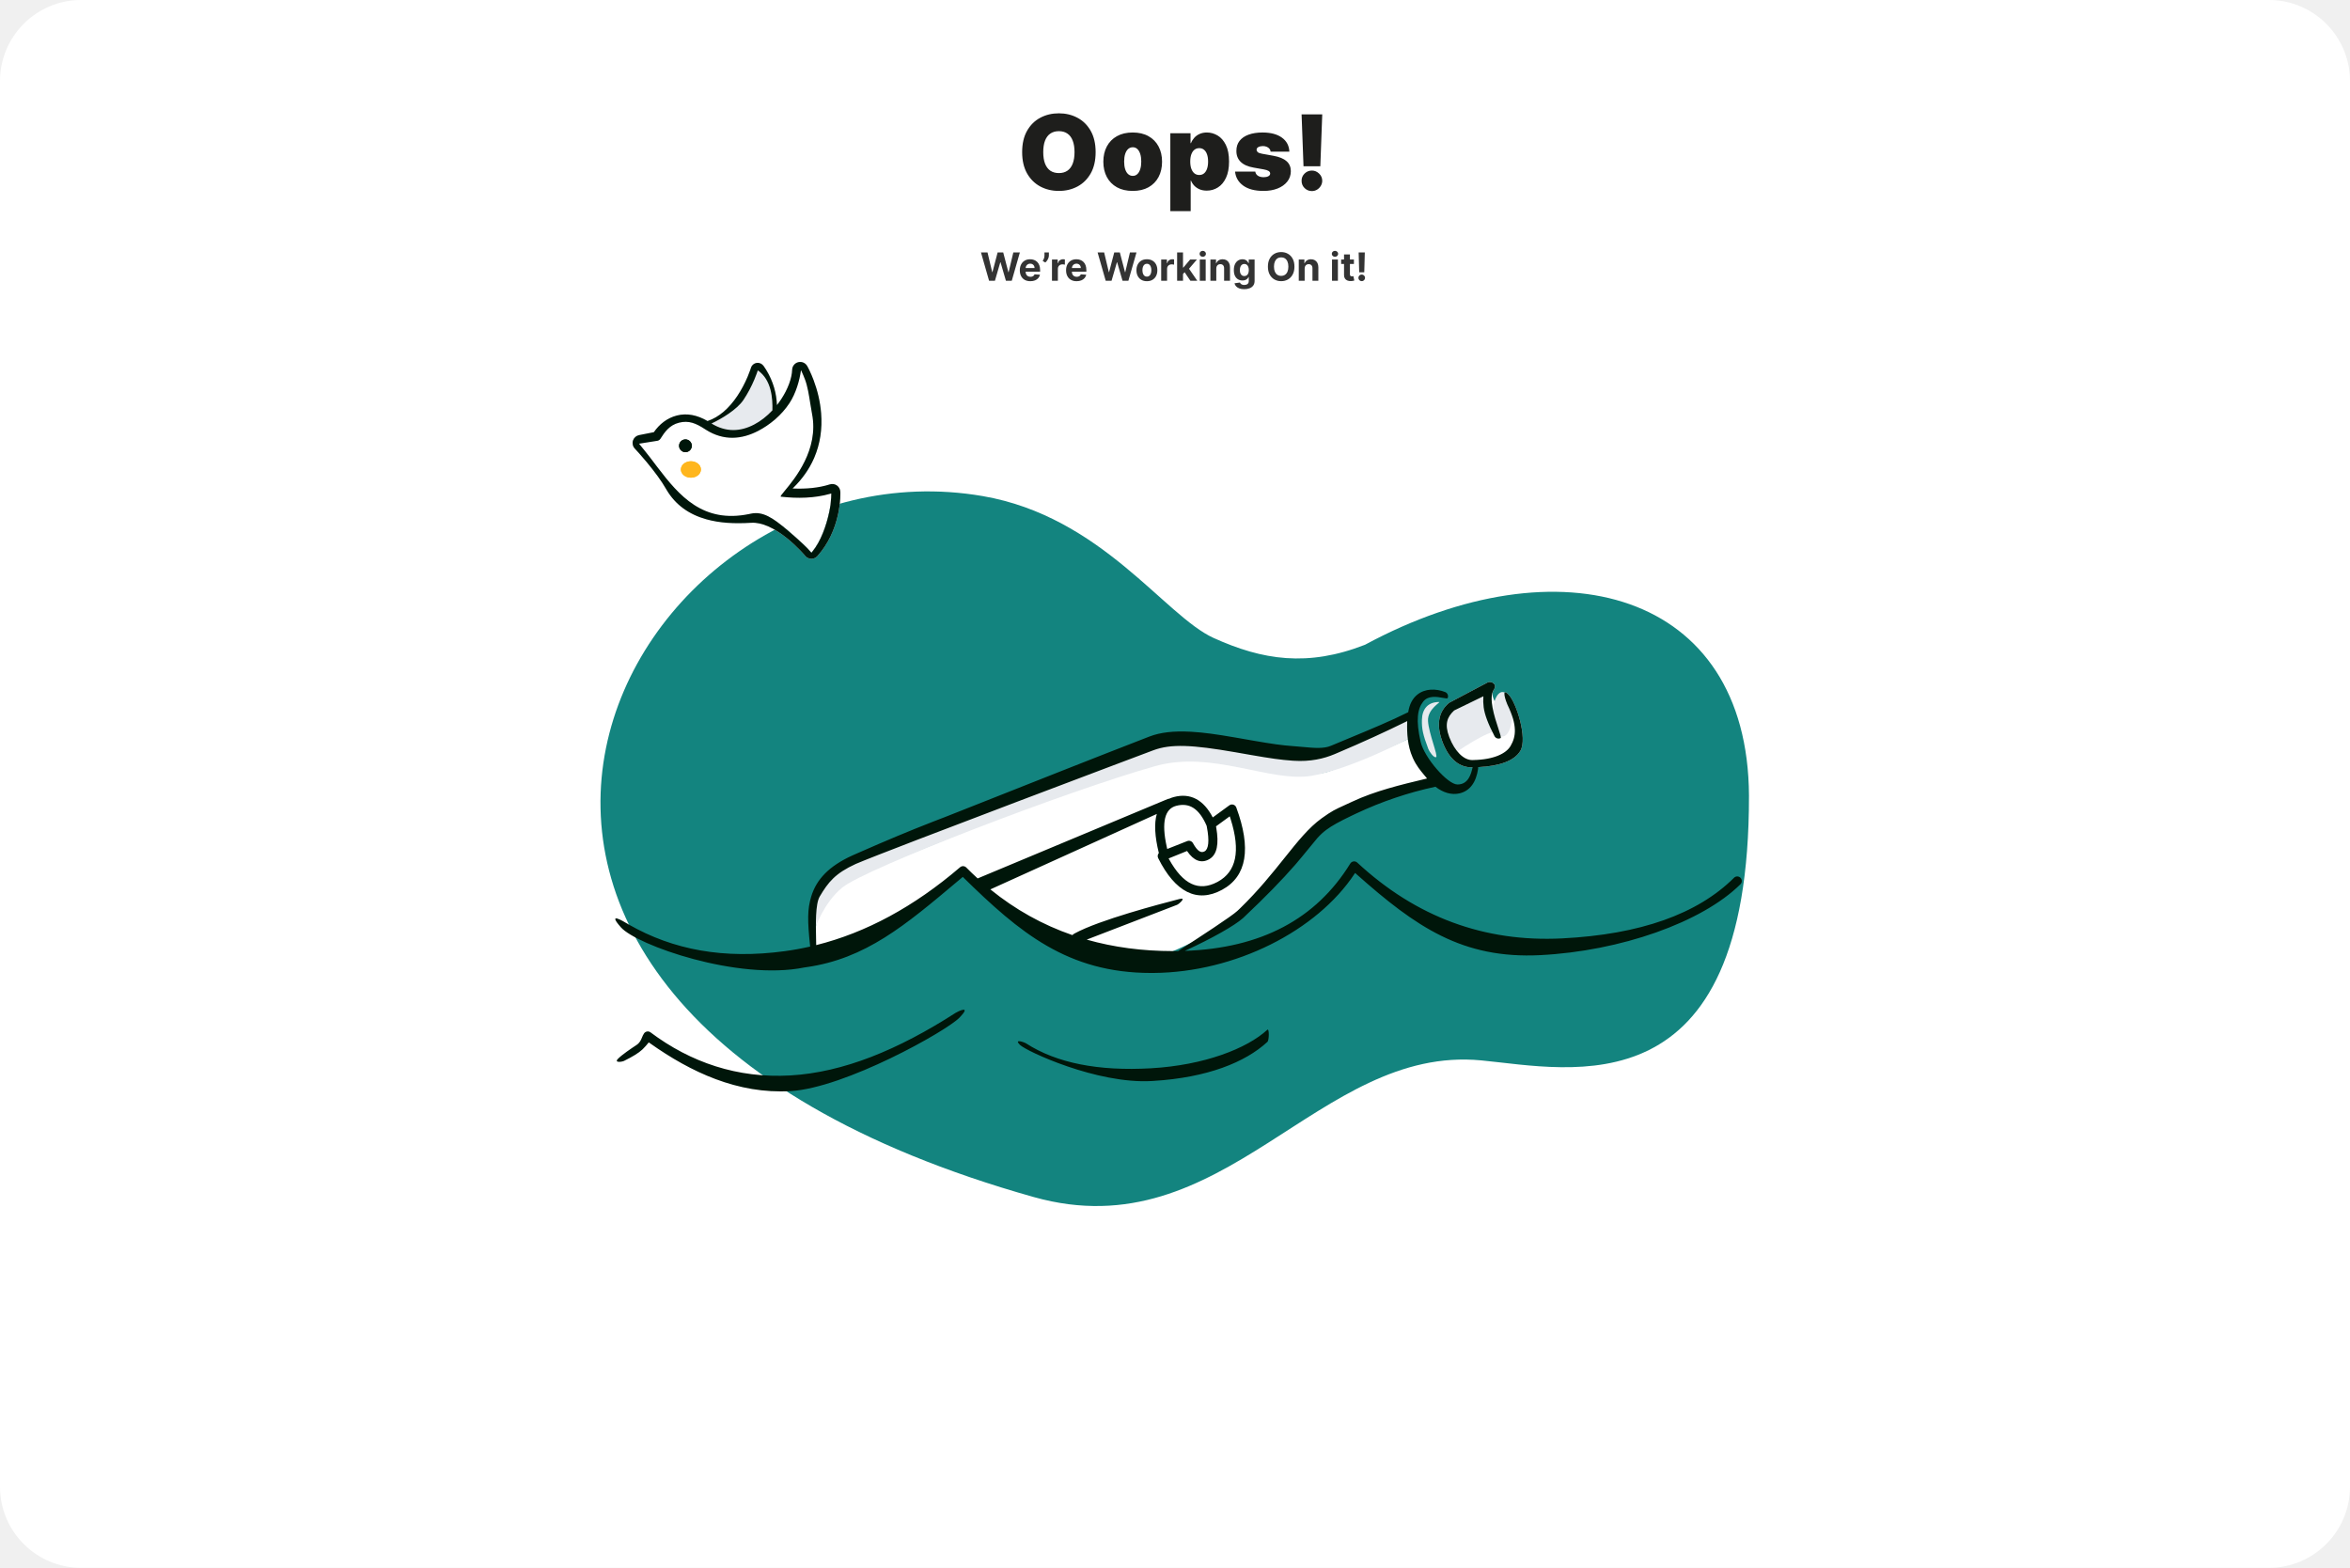
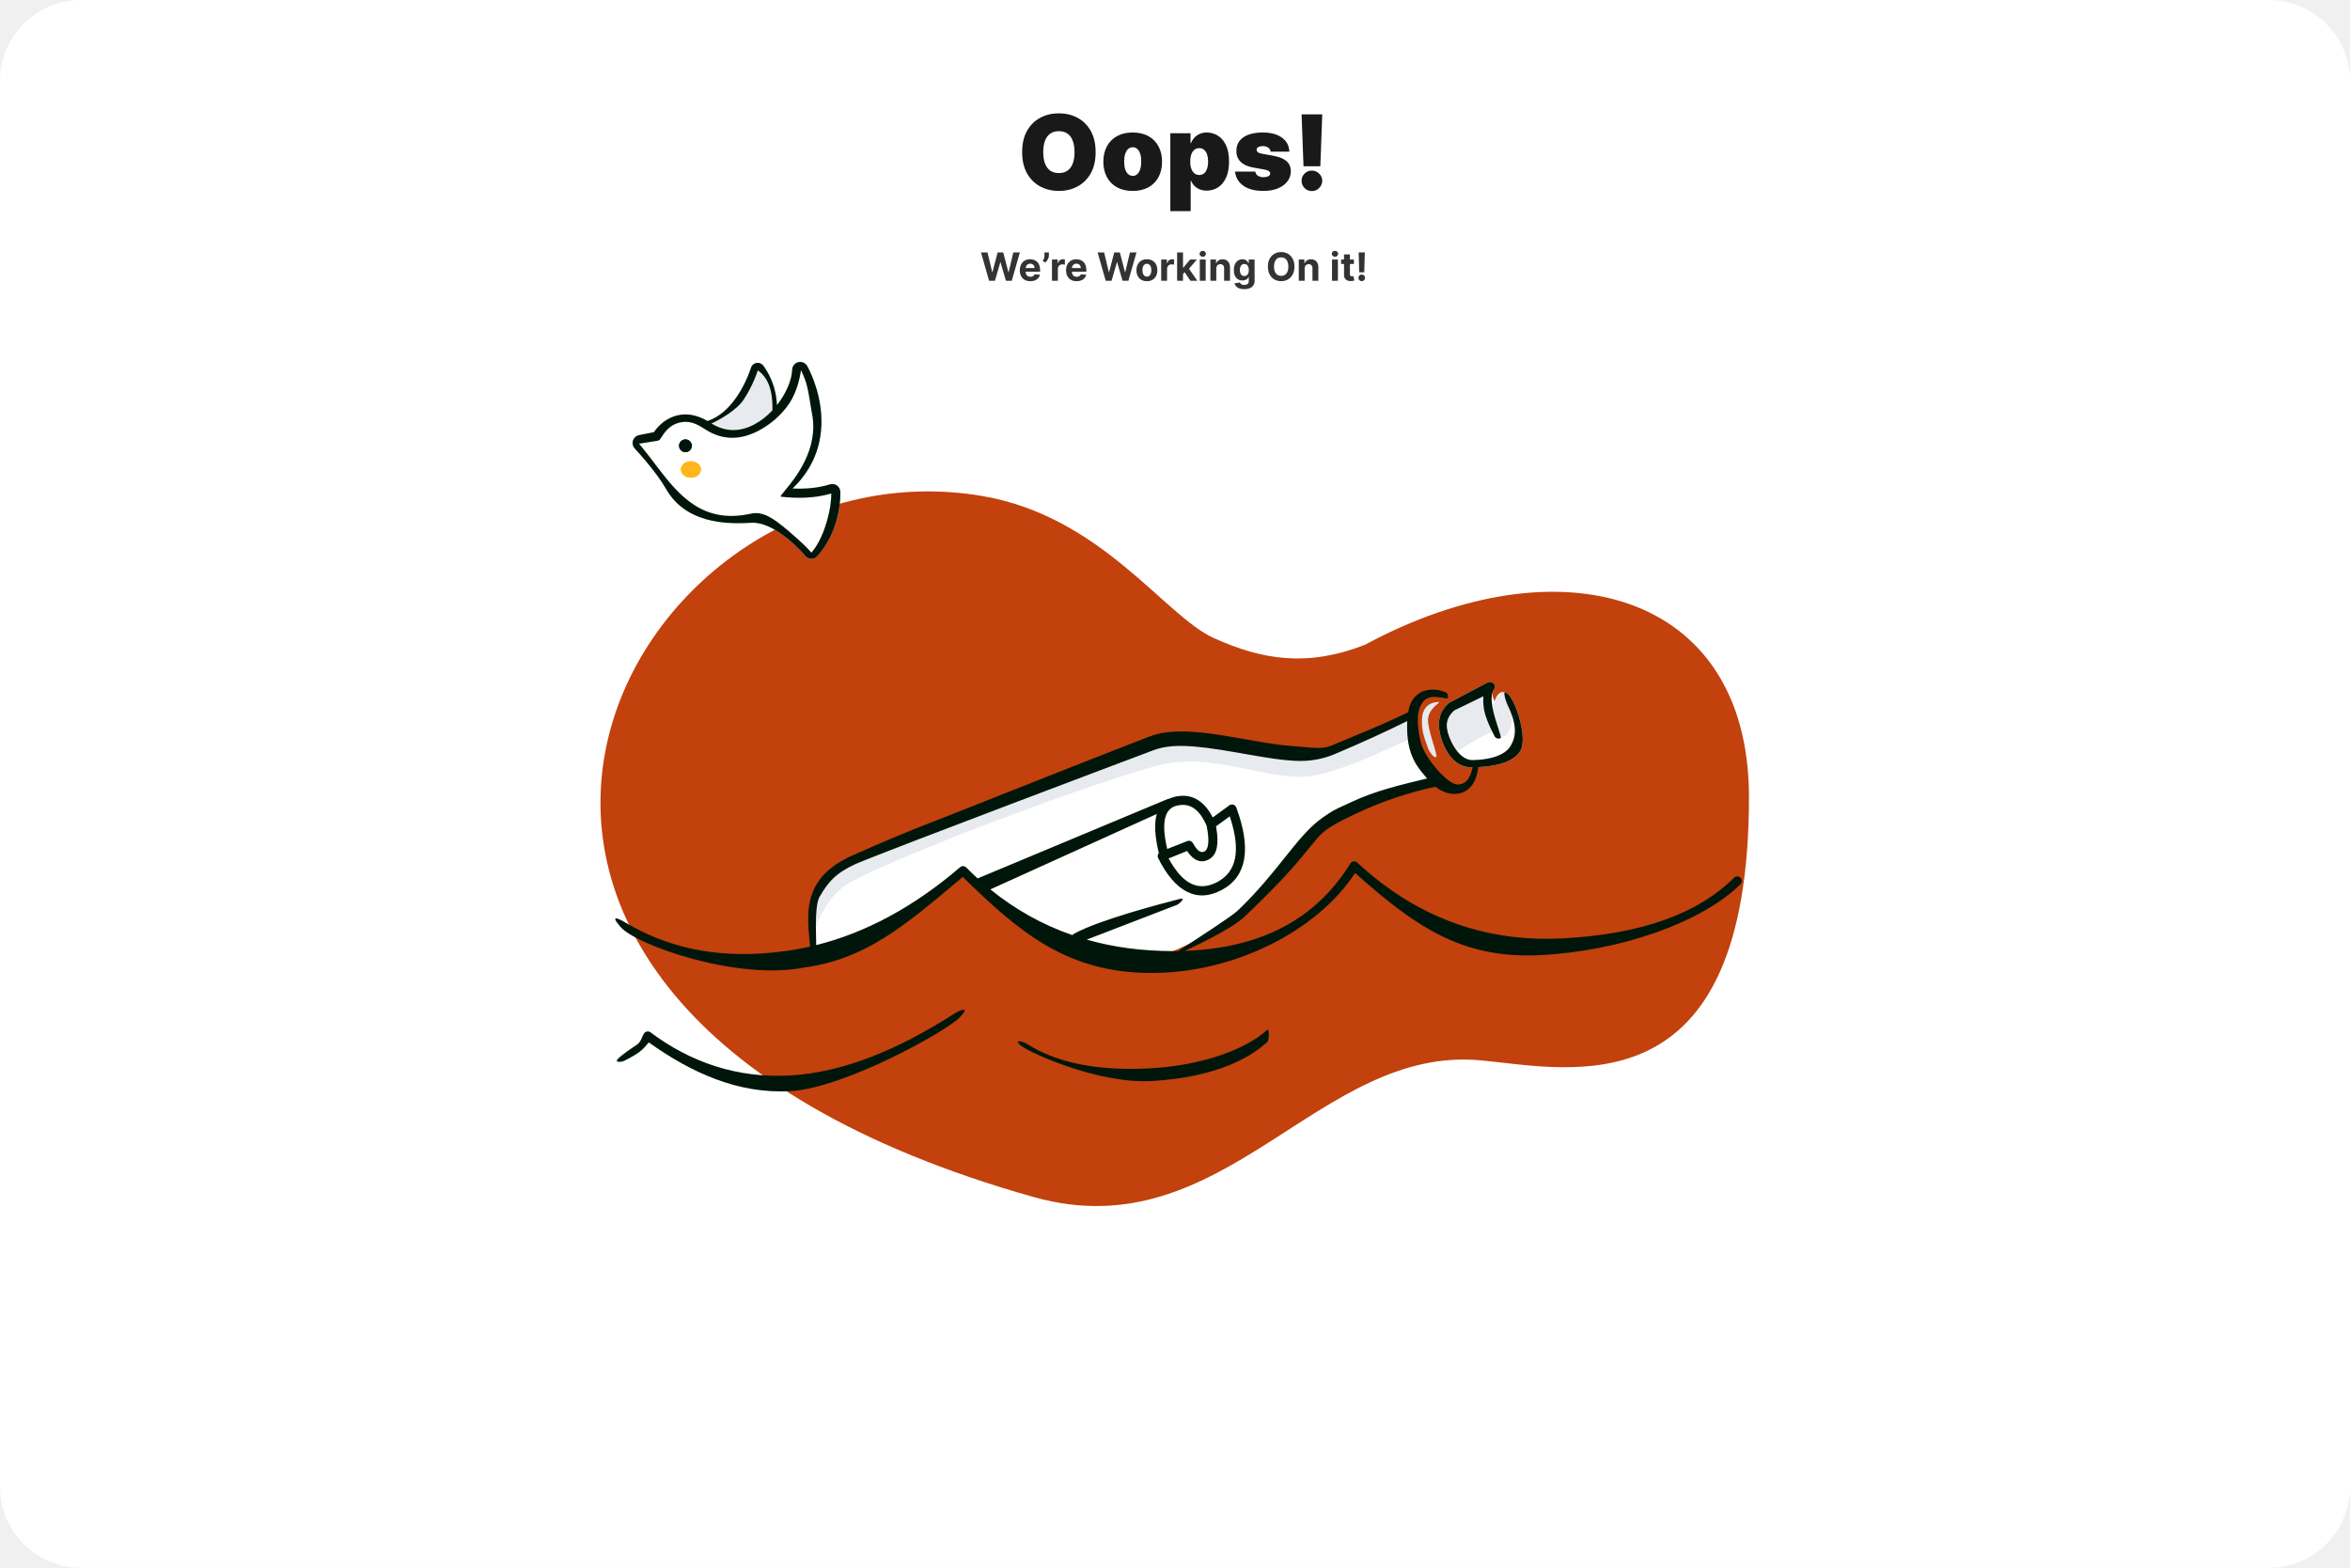
<svg xmlns="http://www.w3.org/2000/svg" width="1448" height="966" viewBox="0 0 1448 966" fill="none">
  <rect width="1448" height="966" rx="50" fill="white" />
-   <path d="M675.091 93.727C675.091 98.909 674.083 103.28 672.068 106.841C670.053 110.386 667.333 113.076 663.909 114.909C660.485 116.727 656.667 117.636 652.455 117.636C648.212 117.636 644.379 116.72 640.955 114.886C637.545 113.038 634.833 110.341 632.818 106.795C630.818 103.235 629.818 98.879 629.818 93.727C629.818 88.546 630.818 84.182 632.818 80.636C634.833 77.076 637.545 74.386 640.955 72.568C644.379 70.735 648.212 69.818 652.455 69.818C656.667 69.818 660.485 70.735 663.909 72.568C667.333 74.386 670.053 77.076 672.068 80.636C674.083 84.182 675.091 88.546 675.091 93.727ZM662.091 93.727C662.091 90.939 661.72 88.591 660.977 86.682C660.25 84.758 659.167 83.303 657.727 82.318C656.303 81.318 654.545 80.818 652.455 80.818C650.364 80.818 648.598 81.318 647.159 82.318C645.735 83.303 644.652 84.758 643.909 86.682C643.182 88.591 642.818 90.939 642.818 93.727C642.818 96.515 643.182 98.871 643.909 100.795C644.652 102.705 645.735 104.159 647.159 105.159C648.598 106.144 650.364 106.636 652.455 106.636C654.545 106.636 656.303 106.144 657.727 105.159C659.167 104.159 660.25 102.705 660.977 100.795C661.72 98.871 662.091 96.515 662.091 93.727ZM697.938 117.636C694.15 117.636 690.907 116.886 688.21 115.386C685.513 113.871 683.445 111.765 682.006 109.068C680.566 106.356 679.847 103.212 679.847 99.636C679.847 96.061 680.566 92.924 682.006 90.227C683.445 87.515 685.513 85.409 688.21 83.909C690.907 82.394 694.15 81.636 697.938 81.636C701.725 81.636 704.968 82.394 707.665 83.909C710.362 85.409 712.43 87.515 713.869 90.227C715.309 92.924 716.028 96.061 716.028 99.636C716.028 103.212 715.309 106.356 713.869 109.068C712.43 111.765 710.362 113.871 707.665 115.386C704.968 116.886 701.725 117.636 697.938 117.636ZM698.028 108.364C699.089 108.364 700.006 108.008 700.778 107.295C701.551 106.583 702.15 105.568 702.574 104.25C702.998 102.932 703.21 101.364 703.21 99.546C703.21 97.712 702.998 96.144 702.574 94.841C702.15 93.523 701.551 92.508 700.778 91.796C700.006 91.083 699.089 90.727 698.028 90.727C696.907 90.727 695.945 91.083 695.142 91.796C694.339 92.508 693.725 93.523 693.301 94.841C692.877 96.144 692.665 97.712 692.665 99.546C692.665 101.364 692.877 102.932 693.301 104.25C693.725 105.568 694.339 106.583 695.142 107.295C695.945 108.008 696.907 108.364 698.028 108.364ZM721.119 130.091V82.091H733.574V88.182H733.847C734.301 87 734.968 85.917 735.847 84.932C736.725 83.932 737.816 83.136 739.119 82.546C740.422 81.939 741.938 81.636 743.665 81.636C745.968 81.636 748.157 82.25 750.233 83.477C752.324 84.704 754.021 86.636 755.324 89.273C756.642 91.909 757.301 95.333 757.301 99.546C757.301 103.576 756.672 106.917 755.415 109.568C754.172 112.22 752.506 114.197 750.415 115.5C748.339 116.803 746.059 117.455 743.574 117.455C741.938 117.455 740.475 117.189 739.188 116.659C737.915 116.114 736.824 115.379 735.915 114.455C735.021 113.515 734.331 112.455 733.847 111.273H733.665V130.091H721.119ZM733.392 99.546C733.392 101.242 733.612 102.712 734.051 103.955C734.506 105.182 735.142 106.136 735.96 106.818C736.794 107.485 737.786 107.818 738.938 107.818C740.089 107.818 741.066 107.492 741.869 106.841C742.688 106.174 743.309 105.227 743.733 104C744.172 102.758 744.392 101.273 744.392 99.546C744.392 97.818 744.172 96.341 743.733 95.114C743.309 93.871 742.688 92.924 741.869 92.273C741.066 91.606 740.089 91.273 738.938 91.273C737.786 91.273 736.794 91.606 735.96 92.273C735.142 92.924 734.506 93.871 734.051 95.114C733.612 96.341 733.392 97.818 733.392 99.546ZM794.466 93.454H782.92C782.86 92.742 782.61 92.129 782.17 91.614C781.731 91.099 781.163 90.704 780.466 90.432C779.784 90.144 779.027 90 778.193 90C777.117 90 776.193 90.197 775.42 90.591C774.648 90.985 774.269 91.546 774.284 92.273C774.269 92.788 774.489 93.265 774.943 93.704C775.413 94.144 776.314 94.485 777.648 94.727L784.739 96C788.314 96.651 790.973 97.75 792.716 99.296C794.473 100.826 795.36 102.879 795.375 105.455C795.36 107.939 794.617 110.098 793.148 111.932C791.693 113.75 789.701 115.159 787.17 116.159C784.655 117.144 781.784 117.636 778.557 117.636C773.223 117.636 769.049 116.545 766.034 114.364C763.034 112.182 761.36 109.303 761.011 105.727H773.466C773.633 106.833 774.178 107.689 775.102 108.295C776.042 108.886 777.223 109.182 778.648 109.182C779.799 109.182 780.746 108.985 781.489 108.591C782.246 108.197 782.633 107.636 782.648 106.909C782.633 106.242 782.299 105.712 781.648 105.318C781.011 104.924 780.011 104.606 778.648 104.364L772.466 103.273C768.905 102.652 766.239 101.47 764.466 99.727C762.693 97.985 761.814 95.742 761.83 93C761.814 90.576 762.451 88.523 763.739 86.841C765.042 85.144 766.898 83.856 769.307 82.977C771.731 82.083 774.602 81.636 777.92 81.636C782.966 81.636 786.943 82.682 789.852 84.773C792.777 86.864 794.314 89.758 794.466 93.454ZM814.727 70.454L813.545 102.455H803.182L802 70.454H814.727ZM808.364 117.727C806.606 117.727 805.098 117.114 803.841 115.886C802.598 114.644 801.985 113.136 802 111.364C801.985 109.636 802.598 108.159 803.841 106.932C805.098 105.705 806.606 105.091 808.364 105.091C810.03 105.091 811.5 105.705 812.773 106.932C814.061 108.159 814.712 109.636 814.727 111.364C814.712 112.545 814.402 113.621 813.795 114.591C813.205 115.545 812.432 116.311 811.477 116.886C810.523 117.447 809.485 117.727 808.364 117.727Z" fill="#1E1E1C" />
+   <path d="M675.091 93.727C675.091 98.909 674.083 103.28 672.068 106.841C670.053 110.386 667.333 113.076 663.909 114.909C660.485 116.727 656.667 117.636 652.455 117.636C648.212 117.636 644.379 116.72 640.955 114.886C637.545 113.038 634.833 110.341 632.818 106.795C630.818 103.235 629.818 98.879 629.818 93.727C629.818 88.546 630.818 84.182 632.818 80.636C634.833 77.076 637.545 74.386 640.955 72.568C644.379 70.735 648.212 69.818 652.455 69.818C656.667 69.818 660.485 70.735 663.909 72.568C667.333 74.386 670.053 77.076 672.068 80.636C674.083 84.182 675.091 88.546 675.091 93.727ZM662.091 93.727C662.091 90.939 661.72 88.591 660.977 86.682C660.25 84.758 659.167 83.303 657.727 82.318C656.303 81.318 654.545 80.818 652.455 80.818C650.364 80.818 648.598 81.318 647.159 82.318C645.735 83.303 644.652 84.758 643.909 86.682C643.182 88.591 642.818 90.939 642.818 93.727C642.818 96.515 643.182 98.871 643.909 100.795C644.652 102.705 645.735 104.159 647.159 105.159C648.598 106.144 650.364 106.636 652.455 106.636C654.545 106.636 656.303 106.144 657.727 105.159C659.167 104.159 660.25 102.705 660.977 100.795C661.72 98.871 662.091 96.515 662.091 93.727ZM697.938 117.636C694.15 117.636 690.907 116.886 688.21 115.386C685.513 113.871 683.445 111.765 682.006 109.068C680.566 106.356 679.847 103.212 679.847 99.636C679.847 96.061 680.566 92.924 682.006 90.227C683.445 87.515 685.513 85.409 688.21 83.909C690.907 82.394 694.15 81.636 697.938 81.636C701.725 81.636 704.968 82.394 707.665 83.909C710.362 85.409 712.43 87.515 713.869 90.227C715.309 92.924 716.028 96.061 716.028 99.636C716.028 103.212 715.309 106.356 713.869 109.068C712.43 111.765 710.362 113.871 707.665 115.386C704.968 116.886 701.725 117.636 697.938 117.636ZM698.028 108.364C699.089 108.364 700.006 108.008 700.778 107.295C701.551 106.583 702.15 105.568 702.574 104.25C702.998 102.932 703.21 101.364 703.21 99.546C703.21 97.712 702.998 96.144 702.574 94.841C702.15 93.523 701.551 92.508 700.778 91.796C700.006 91.083 699.089 90.727 698.028 90.727C696.907 90.727 695.945 91.083 695.142 91.796C694.339 92.508 693.725 93.523 693.301 94.841C692.877 96.144 692.665 97.712 692.665 99.546C692.665 101.364 692.877 102.932 693.301 104.25C693.725 105.568 694.339 106.583 695.142 107.295C695.945 108.008 696.907 108.364 698.028 108.364ZM721.119 130.091V82.091H733.574V88.182H733.847C734.301 87 734.968 85.917 735.847 84.932C736.725 83.932 737.816 83.136 739.119 82.546C740.422 81.939 741.938 81.636 743.665 81.636C745.968 81.636 748.157 82.25 750.233 83.477C752.324 84.704 754.021 86.636 755.324 89.273C756.642 91.909 757.301 95.333 757.301 99.546C757.301 103.576 756.672 106.917 755.415 109.568C754.172 112.22 752.506 114.197 750.415 115.5C748.339 116.803 746.059 117.455 743.574 117.455C741.938 117.455 740.475 117.189 739.188 116.659C737.915 116.114 736.824 115.379 735.915 114.455C735.021 113.515 734.331 112.455 733.847 111.273H733.665V130.091H721.119ZM733.392 99.546C733.392 101.242 733.612 102.712 734.051 103.955C734.506 105.182 735.142 106.136 735.96 106.818C736.794 107.485 737.786 107.818 738.938 107.818C740.089 107.818 741.066 107.492 741.869 106.841C742.688 106.174 743.309 105.227 743.733 104C744.172 102.758 744.392 101.273 744.392 99.546C744.392 97.818 744.172 96.341 743.733 95.114C743.309 93.871 742.688 92.924 741.869 92.273C741.066 91.606 740.089 91.273 738.938 91.273C737.786 91.273 736.794 91.606 735.96 92.273C735.142 92.924 734.506 93.871 734.051 95.114C733.612 96.341 733.392 97.818 733.392 99.546ZM794.466 93.454H782.92C782.86 92.742 782.61 92.129 782.17 91.614C781.731 91.099 781.163 90.704 780.466 90.432C779.784 90.144 779.027 90 778.193 90C777.117 90 776.193 90.197 775.42 90.591C774.648 90.985 774.269 91.546 774.284 92.273C774.269 92.788 774.489 93.265 774.943 93.704C775.413 94.144 776.314 94.485 777.648 94.727L784.739 96C788.314 96.651 790.973 97.75 792.716 99.296C794.473 100.826 795.36 102.879 795.375 105.455C795.36 107.939 794.617 110.098 793.148 111.932C791.693 113.75 789.701 115.159 787.17 116.159C784.655 117.144 781.784 117.636 778.557 117.636C773.223 117.636 769.049 116.545 766.034 114.364C763.034 112.182 761.36 109.303 761.011 105.727H773.466C773.633 106.833 774.178 107.689 775.102 108.295C776.042 108.886 777.223 109.182 778.648 109.182C779.799 109.182 780.746 108.985 781.489 108.591C782.246 108.197 782.633 107.636 782.648 106.909C782.633 106.242 782.299 105.712 781.648 105.318C781.011 104.924 780.011 104.606 778.648 104.364L772.466 103.273C768.905 102.652 766.239 101.47 764.466 99.727C762.693 97.985 761.814 95.742 761.83 93C761.814 90.576 762.451 88.523 763.739 86.841C765.042 85.144 766.898 83.856 769.307 82.977C771.731 82.083 774.602 81.636 777.92 81.636C782.966 81.636 786.943 82.682 789.852 84.773C792.777 86.864 794.314 89.758 794.466 93.454ZM814.727 70.454L813.545 102.455H803.182L802 70.454H814.727ZM808.364 117.727C806.606 117.727 805.098 117.114 803.841 115.886C802.598 114.644 801.985 113.136 802 111.364C801.985 109.636 802.598 108.159 803.841 106.932C805.098 105.705 806.606 105.091 808.364 105.091C810.03 105.091 811.5 105.705 812.773 106.932C814.061 108.159 814.712 109.636 814.727 111.364C814.712 112.545 814.402 113.621 813.795 114.591C813.205 115.545 812.432 116.311 811.477 116.886C810.523 117.447 809.485 117.727 808.364 117.727Z" fill="#191919" />
  <path d="M609.446 173L604.452 155.545H608.483L611.372 167.673H611.517L614.705 155.545H618.156L621.335 167.699H621.489L624.378 155.545H628.409L623.415 173H619.818L616.494 161.588H616.358L613.043 173H609.446ZM634.876 173.256C633.529 173.256 632.37 172.983 631.398 172.438C630.433 171.886 629.688 171.108 629.165 170.102C628.643 169.091 628.381 167.895 628.381 166.514C628.381 165.168 628.643 163.986 629.165 162.969C629.688 161.952 630.424 161.159 631.373 160.591C632.327 160.023 633.447 159.739 634.731 159.739C635.594 159.739 636.398 159.878 637.143 160.156C637.893 160.429 638.546 160.841 639.103 161.392C639.665 161.943 640.103 162.636 640.415 163.472C640.728 164.301 640.884 165.273 640.884 166.386V167.384H629.83V165.134H637.467C637.467 164.611 637.353 164.148 637.126 163.744C636.898 163.341 636.583 163.026 636.18 162.798C635.782 162.565 635.319 162.449 634.79 162.449C634.239 162.449 633.751 162.577 633.325 162.832C632.904 163.082 632.575 163.42 632.336 163.847C632.097 164.267 631.975 164.736 631.969 165.253V167.392C631.969 168.04 632.089 168.599 632.327 169.071C632.572 169.543 632.915 169.906 633.359 170.162C633.802 170.418 634.327 170.545 634.935 170.545C635.339 170.545 635.708 170.489 636.043 170.375C636.379 170.261 636.665 170.091 636.904 169.864C637.143 169.636 637.325 169.358 637.45 169.028L640.808 169.25C640.637 170.057 640.288 170.761 639.759 171.364C639.237 171.96 638.56 172.426 637.731 172.761C636.907 173.091 635.955 173.256 634.876 173.256ZM646.296 155.545V157.386C646.296 157.909 646.194 158.443 645.989 158.989C645.79 159.528 645.523 160.04 645.188 160.523C644.853 161 644.487 161.406 644.089 161.741L642.487 160.795C642.771 160.347 643.021 159.849 643.237 159.304C643.458 158.759 643.569 158.125 643.569 157.403V155.545H646.296ZM648.199 173V159.909H651.719V162.193H651.855C652.094 161.381 652.494 160.767 653.057 160.352C653.619 159.932 654.267 159.722 655 159.722C655.182 159.722 655.378 159.733 655.588 159.756C655.798 159.778 655.983 159.81 656.142 159.849V163.071C655.972 163.02 655.736 162.974 655.435 162.935C655.134 162.895 654.858 162.875 654.608 162.875C654.074 162.875 653.597 162.991 653.176 163.224C652.761 163.452 652.432 163.77 652.188 164.179C651.949 164.588 651.83 165.06 651.83 165.594V173H648.199ZM663.376 173.256C662.029 173.256 660.87 172.983 659.898 172.438C658.933 171.886 658.188 171.108 657.665 170.102C657.143 169.091 656.881 167.895 656.881 166.514C656.881 165.168 657.143 163.986 657.665 162.969C658.188 161.952 658.924 161.159 659.873 160.591C660.827 160.023 661.947 159.739 663.231 159.739C664.094 159.739 664.898 159.878 665.643 160.156C666.393 160.429 667.046 160.841 667.603 161.392C668.165 161.943 668.603 162.636 668.915 163.472C669.228 164.301 669.384 165.273 669.384 166.386V167.384H658.33V165.134H665.967C665.967 164.611 665.853 164.148 665.626 163.744C665.398 163.341 665.083 163.026 664.68 162.798C664.282 162.565 663.819 162.449 663.29 162.449C662.739 162.449 662.251 162.577 661.825 162.832C661.404 163.082 661.075 163.42 660.836 163.847C660.597 164.267 660.475 164.736 660.469 165.253V167.392C660.469 168.04 660.589 168.599 660.827 169.071C661.072 169.543 661.415 169.906 661.859 170.162C662.302 170.418 662.827 170.545 663.435 170.545C663.839 170.545 664.208 170.489 664.543 170.375C664.879 170.261 665.165 170.091 665.404 169.864C665.643 169.636 665.825 169.358 665.95 169.028L669.308 169.25C669.137 170.057 668.788 170.761 668.259 171.364C667.737 171.96 667.06 172.426 666.231 172.761C665.407 173.091 664.455 173.256 663.376 173.256ZM681.305 173L676.311 155.545H680.342L683.232 167.673H683.376L686.564 155.545H690.016L693.195 167.699H693.348L696.237 155.545H700.268L695.274 173H691.678L688.354 161.588H688.217L684.902 173H681.305ZM706.684 173.256C705.36 173.256 704.215 172.974 703.249 172.412C702.289 171.844 701.548 171.054 701.025 170.043C700.502 169.026 700.241 167.847 700.241 166.506C700.241 165.153 700.502 163.972 701.025 162.96C701.548 161.943 702.289 161.153 703.249 160.591C704.215 160.023 705.36 159.739 706.684 159.739C708.008 159.739 709.15 160.023 710.11 160.591C711.076 161.153 711.82 161.943 712.343 162.96C712.866 163.972 713.127 165.153 713.127 166.506C713.127 167.847 712.866 169.026 712.343 170.043C711.82 171.054 711.076 171.844 710.11 172.412C709.15 172.974 708.008 173.256 706.684 173.256ZM706.701 170.443C707.303 170.443 707.806 170.273 708.21 169.932C708.613 169.585 708.917 169.114 709.121 168.517C709.332 167.92 709.437 167.241 709.437 166.48C709.437 165.719 709.332 165.04 709.121 164.443C708.917 163.847 708.613 163.375 708.21 163.028C707.806 162.682 707.303 162.509 706.701 162.509C706.093 162.509 705.582 162.682 705.167 163.028C704.758 163.375 704.448 163.847 704.238 164.443C704.033 165.04 703.931 165.719 703.931 166.48C703.931 167.241 704.033 167.92 704.238 168.517C704.448 169.114 704.758 169.585 705.167 169.932C705.582 170.273 706.093 170.443 706.701 170.443ZM715.488 173V159.909H719.008V162.193H719.144C719.383 161.381 719.783 160.767 720.346 160.352C720.908 159.932 721.556 159.722 722.289 159.722C722.471 159.722 722.667 159.733 722.877 159.756C723.087 159.778 723.272 159.81 723.431 159.849V163.071C723.261 163.02 723.025 162.974 722.724 162.935C722.423 162.895 722.147 162.875 721.897 162.875C721.363 162.875 720.886 162.991 720.465 163.224C720.05 163.452 719.721 163.77 719.477 164.179C719.238 164.588 719.119 165.06 719.119 165.594V173H715.488ZM728.598 169.233L728.607 164.878H729.135L733.328 159.909H737.496L731.862 166.489H731.001L728.598 169.233ZM725.308 173V155.545H728.939V173H725.308ZM733.49 173L729.638 167.298L732.058 164.733L737.743 173H733.49ZM739.277 173V159.909H742.908V173H739.277ZM741.101 158.222C740.561 158.222 740.098 158.043 739.712 157.685C739.331 157.321 739.141 156.886 739.141 156.381C739.141 155.881 739.331 155.452 739.712 155.094C740.098 154.73 740.561 154.548 741.101 154.548C741.641 154.548 742.101 154.73 742.482 155.094C742.868 155.452 743.061 155.881 743.061 156.381C743.061 156.886 742.868 157.321 742.482 157.685C742.101 158.043 741.641 158.222 741.101 158.222ZM749.447 165.432V173H745.816V159.909H749.276V162.219H749.43C749.719 161.457 750.205 160.855 750.887 160.412C751.569 159.963 752.396 159.739 753.367 159.739C754.276 159.739 755.069 159.938 755.745 160.335C756.421 160.733 756.947 161.301 757.322 162.04C757.697 162.773 757.884 163.648 757.884 164.665V173H754.254V165.312C754.259 164.511 754.055 163.886 753.64 163.438C753.225 162.983 752.654 162.756 751.927 162.756C751.438 162.756 751.006 162.861 750.631 163.071C750.262 163.281 749.972 163.588 749.762 163.991C749.558 164.389 749.452 164.869 749.447 165.432ZM766.643 178.182C765.467 178.182 764.459 178.02 763.618 177.696C762.783 177.378 762.118 176.943 761.624 176.392C761.129 175.841 760.808 175.222 760.661 174.534L764.018 174.082C764.121 174.344 764.283 174.588 764.504 174.815C764.726 175.043 765.018 175.224 765.382 175.361C765.751 175.503 766.2 175.574 766.729 175.574C767.518 175.574 768.169 175.381 768.68 174.994C769.197 174.614 769.456 173.974 769.456 173.077V170.682H769.303C769.143 171.045 768.905 171.389 768.587 171.713C768.268 172.037 767.859 172.301 767.359 172.506C766.859 172.71 766.263 172.812 765.57 172.812C764.587 172.812 763.692 172.585 762.885 172.131C762.084 171.67 761.445 170.969 760.967 170.026C760.496 169.077 760.26 167.878 760.26 166.429C760.26 164.946 760.501 163.707 760.984 162.713C761.467 161.719 762.109 160.974 762.911 160.48C763.717 159.986 764.601 159.739 765.561 159.739C766.294 159.739 766.908 159.864 767.402 160.114C767.896 160.358 768.294 160.665 768.595 161.034C768.902 161.398 769.138 161.756 769.303 162.108H769.439V159.909H773.044V173.128C773.044 174.241 772.771 175.173 772.226 175.923C771.68 176.673 770.925 177.236 769.959 177.611C768.999 177.991 767.893 178.182 766.643 178.182ZM766.72 170.085C767.305 170.085 767.8 169.94 768.203 169.651C768.612 169.355 768.925 168.935 769.141 168.389C769.362 167.838 769.473 167.179 769.473 166.412C769.473 165.645 769.365 164.98 769.149 164.418C768.933 163.849 768.621 163.409 768.212 163.097C767.803 162.784 767.305 162.628 766.72 162.628C766.124 162.628 765.621 162.79 765.212 163.114C764.803 163.432 764.493 163.875 764.283 164.443C764.072 165.011 763.967 165.668 763.967 166.412C763.967 167.168 764.072 167.821 764.283 168.372C764.499 168.918 764.808 169.341 765.212 169.642C765.621 169.938 766.124 170.085 766.72 170.085ZM797.596 164.273C797.596 166.176 797.235 167.795 796.513 169.131C795.798 170.466 794.82 171.486 793.582 172.19C792.349 172.889 790.962 173.239 789.423 173.239C787.871 173.239 786.479 172.886 785.246 172.182C784.013 171.477 783.039 170.457 782.323 169.122C781.607 167.787 781.249 166.17 781.249 164.273C781.249 162.369 781.607 160.75 782.323 159.415C783.039 158.08 784.013 157.062 785.246 156.364C786.479 155.659 787.871 155.307 789.423 155.307C790.962 155.307 792.349 155.659 793.582 156.364C794.82 157.062 795.798 158.08 796.513 159.415C797.235 160.75 797.596 162.369 797.596 164.273ZM793.854 164.273C793.854 163.04 793.67 162 793.3 161.153C792.937 160.307 792.423 159.665 791.758 159.227C791.093 158.79 790.315 158.571 789.423 158.571C788.531 158.571 787.752 158.79 787.087 159.227C786.423 159.665 785.906 160.307 785.536 161.153C785.173 162 784.991 163.04 784.991 164.273C784.991 165.506 785.173 166.545 785.536 167.392C785.906 168.239 786.423 168.881 787.087 169.318C787.752 169.756 788.531 169.974 789.423 169.974C790.315 169.974 791.093 169.756 791.758 169.318C792.423 168.881 792.937 168.239 793.3 167.392C793.67 166.545 793.854 165.506 793.854 164.273ZM803.892 165.432V173H800.261V159.909H803.722V162.219H803.875C804.165 161.457 804.651 160.855 805.332 160.412C806.014 159.963 806.841 159.739 807.812 159.739C808.722 159.739 809.514 159.938 810.19 160.335C810.866 160.733 811.392 161.301 811.767 162.04C812.142 162.773 812.33 163.648 812.33 164.665V173H808.699V165.312C808.705 164.511 808.5 163.886 808.085 163.438C807.67 162.983 807.099 162.756 806.372 162.756C805.884 162.756 805.452 162.861 805.077 163.071C804.707 163.281 804.418 163.588 804.207 163.991C804.003 164.389 803.898 164.869 803.892 165.432ZM820.746 173V159.909H824.376V173H820.746ZM822.57 158.222C822.03 158.222 821.567 158.043 821.18 157.685C820.8 157.321 820.609 156.886 820.609 156.381C820.609 155.881 820.8 155.452 821.18 155.094C821.567 154.73 822.03 154.548 822.57 154.548C823.109 154.548 823.57 154.73 823.95 155.094C824.337 155.452 824.53 155.881 824.53 156.381C824.53 156.886 824.337 157.321 823.95 157.685C823.57 158.043 823.109 158.222 822.57 158.222ZM834.248 159.909V162.636H826.364V159.909H834.248ZM828.154 156.773H831.785V168.977C831.785 169.312 831.836 169.574 831.938 169.761C832.04 169.943 832.183 170.071 832.364 170.145C832.552 170.219 832.768 170.256 833.012 170.256C833.183 170.256 833.353 170.241 833.523 170.213C833.694 170.179 833.825 170.153 833.915 170.136L834.487 172.838C834.305 172.895 834.049 172.96 833.719 173.034C833.39 173.114 832.989 173.162 832.518 173.179C831.643 173.213 830.876 173.097 830.217 172.83C829.563 172.562 829.055 172.148 828.691 171.585C828.327 171.023 828.148 170.312 828.154 169.455V156.773ZM840.951 155.545L840.619 167.767H837.499L837.158 155.545H840.951ZM839.059 173.222C838.496 173.222 838.013 173.023 837.61 172.625C837.207 172.222 837.008 171.739 837.013 171.176C837.008 170.619 837.207 170.142 837.61 169.744C838.013 169.347 838.496 169.148 839.059 169.148C839.599 169.148 840.073 169.347 840.482 169.744C840.891 170.142 841.099 170.619 841.104 171.176C841.099 171.551 840.999 171.895 840.806 172.207C840.619 172.514 840.371 172.761 840.065 172.949C839.758 173.131 839.423 173.222 839.059 173.222Z" fill="#333333" />
-   <path d="M637.048 737.571C754.697 770.656 811.942 643.692 912.745 653.352C967.925 658.639 1077.91 685.44 1077.67 490.219C1077.05 364.184 960.883 332.624 841.089 397.259C805.839 411.045 778.008 406.772 747.791 393.075C717.574 379.378 678.712 318.229 605.468 305.65C385.052 267.794 196.458 613.671 637.048 737.571Z" fill-rule="evenodd" clip-rule="evenodd" fill="#13847F" />
+   <path d="M637.048 737.571C754.697 770.656 811.942 643.692 912.745 653.352C967.925 658.639 1077.91 685.44 1077.67 490.219C1077.05 364.184 960.883 332.624 841.089 397.259C805.839 411.045 778.008 406.772 747.791 393.075C717.574 379.378 678.712 318.229 605.468 305.65C385.052 267.794 196.458 613.671 637.048 737.571Z" fill-rule="evenodd" clip-rule="evenodd" fill="#C2410C" />
  <path d="M916.627 420.49C918.835 419.417 922.795 421.498 920.497 424.847C915.411 432.264 935.084 447.078 928.769 434.023C928.094 432.627 924.63 422.974 929.53 427.959C934.43 432.942 941.261 454.964 936.843 462.552C932.965 469.211 922.704 472.379 908.698 472.754L908.067 472.768L907.769 472.786C899.512 473.17 893.251 468.06 889.209 458.108L889.016 457.623C884.925 447.206 886.047 438.856 892.663 433.226C892.783 433.124 892.911 433.032 893.047 432.951L893.254 432.839L916.627 420.49Z" fill-rule="evenodd" clip-rule="evenodd" fill="white" />
  <path d="M470.556 225.543C469.592 224.177 468.032 223.39 466.364 223.593C464.658 223.801 463.231 224.988 462.711 226.626L462.573 227.064C462.467 227.386 462.343 227.757 462.196 228.173C461.778 229.361 461.269 230.681 460.669 232.1C458.964 236.134 456.865 240.16 454.361 243.904C448.955 251.986 442.442 257.612 434.807 259.778C433.614 260.116 432.921 261.358 433.259 262.552C433.431 263.157 444.582 268.73 455.965 267.325C467.006 265.963 478.292 257.639 478.383 257.072L478.522 255.892L478.561 255.497C479.352 246.921 477.85 237.233 472.075 227.849C471.596 227.069 471.089 226.301 470.556 225.543Z" fill-rule="evenodd" clip-rule="evenodd" fill="#E7EAEE" />
  <path d="M493.532 228.038L493.474 228.492C492.673 234.298 490.432 242.383 486.378 248.483C481.388 255.992 474.345 261.734 467.268 265.436C457.056 270.774 445.943 271.751 435 264.816L434.517 264.505C428.767 260.743 424.403 258.933 418.415 260.427C412.427 261.922 409.52 266.283 406.935 270.329L406.816 270.5C406.402 271.053 405.796 271.436 405.113 271.571L393.76 273.369L397.894 278.505C399.139 280.063 400.023 281.185 400.548 281.872L405.092 287.858C418.634 305.621 433.209 322.58 461.63 316.709L462.593 316.503C470.122 314.828 476.435 319.324 484.355 325.949L486.048 327.374C488.142 329.147 494.477 334.73 497.069 337.419L497.915 338.307L498.697 339.148C498.86 339.326 499.015 339.497 499.162 339.659L499.971 340.57L500.467 339.985C505.828 333.531 509.186 323.7 510.924 315.592C511.58 312.528 511.957 309.594 512.115 306.888L512.134 306.535C512.174 305.743 512.192 305.053 512.196 304.477V304.047L511.386 304.286C502.012 306.944 491.466 307.208 481.175 306.021C478.689 305.733 505.959 283.647 500.362 255.043C499.086 248.524 498.276 239.808 496.048 233.892C495.345 232.025 494.617 230.319 493.895 228.794L493.532 228.038Z" fill-rule="evenodd" clip-rule="evenodd" fill="white" />
  <path d="M917.813 424.022L894.481 435.364C888.889 440.123 887.938 447.2 891.628 456.596C892.923 459.893 896.162 467.746 896.162 464.662C896.162 463.698 917.813 449.546 921.966 450.931C925.807 452.212 918.908 440.671 916.973 435.364L917.813 423.732L918.455 422.573" fill-rule="evenodd" clip-rule="evenodd" fill="#E7EAEE" />
  <path d="M886.685 432.534C888.235 432.534 879.449 436.667 879.901 444.288C880.354 451.909 886.31 465.955 884.861 466.509C883.413 467.062 880.667 462.968 880.114 461.519C876.669 452.506 876.017 448.829 876.14 443.572C876.302 436.691 879.92 432.534 886.685 432.534Z" fill-rule="evenodd" clip-rule="evenodd" fill="#E7EAEE" />
  <path d="M925.785 453.784C929.134 453.784 931.849 447.65 931.849 440.084C931.849 432.517 929.134 426.383 925.785 426.383C922.435 426.383 919.72 432.517 919.72 440.084C919.72 447.65 922.435 453.784 925.785 453.784Z" fill="#E7EAEE" />
  <path d="M502.16 584.538C502.16 560.766 504.801 550.43 533.165 537.456C591.296 513.96 591.296 513.054 702.661 469.998C732.113 458.669 794.203 485.805 821.203 474.433C839.203 466.852 856.035 461.222 870.906 453.703C872.346 463.107 881.655 479.028 884.935 481.765C867.52 485.419 850.675 491.07 834.398 498.72C799.213 515.254 820.063 510.748 764.332 563.304C759.609 567.758 742.253 577.913 717.158 588.492C717.158 588.492 666.619 581.705 646.349 573.274C625.721 564.693 594.464 537.456 594.464 537.456C594.464 537.456 558.007 561.24 537.049 571.93C527.24 576.934 502.16 584.538 502.16 584.538Z" fill-rule="evenodd" clip-rule="evenodd" fill="white" />
  <path d="M502.159 572.185C502.159 566.605 501.569 562.71 502.159 558.403C504.081 544.36 511.613 537.176 533.319 527.247C591.45 503.751 591.295 500.7 702.66 457.644C732.111 446.316 794.202 473.452 821.202 462.08C839.201 454.499 856.034 448.869 870.905 441.35C870.948 441.619 869.4 454.47 869.4 454.47C869.4 454.47 832.688 473.856 808.403 477.967C782.601 482.334 747.161 462.08 711.773 472.041C657.882 487.212 533.695 534.894 519.003 546.843C507.46 556.232 502.159 572.185 502.159 572.185Z" fill-rule="evenodd" clip-rule="evenodd" fill="#E7EAEE" />
  <path d="M470.556 225.543C469.592 224.177 468.032 223.39 466.364 223.593C464.658 223.801 463.231 224.988 462.711 226.626L462.573 227.064C462.467 227.386 462.343 227.757 462.196 228.173C461.778 229.361 461.269 230.681 460.669 232.1C458.964 236.134 456.865 240.16 454.361 243.904C448.955 251.986 442.442 257.612 434.807 259.778C433.614 260.116 432.921 261.358 433.259 262.552C433.598 263.745 452.148 255.291 458.094 246.402C460.771 242.4 462.999 238.128 464.808 233.849C465.354 232.558 465.829 231.341 466.235 230.219L466.433 229.666C466.592 229.214 466.729 228.809 466.845 228.451C466.874 228.196 466.902 228.11 466.927 228.195C479.795 236.997 474.737 258.845 475.972 258.951C477.153 259.052 478.197 258.223 478.383 257.072L478.522 255.892L478.561 255.497C479.352 246.921 477.85 237.233 472.075 227.849C471.596 227.069 471.089 226.301 470.556 225.543Z" fill-rule="evenodd" clip-rule="evenodd" fill="#E7EAEE" />
  <path d="M497.349 225.477L497.632 225.984L497.978 226.633C498.187 227.033 498.421 227.497 498.676 228.021C499.559 229.837 500.449 231.893 501.303 234.159C503.706 240.538 505.385 247.423 505.959 254.596C506.737 264.33 505.332 273.515 501.773 281.872L501.469 282.574C498.578 289.103 494.367 295.084 488.899 300.45L488.357 300.975L488.817 300.997C496.691 301.329 504.478 300.623 511.322 298.441C512.79 297.973 514.39 298.214 515.655 299.094C516.917 299.972 517.701 301.385 517.78 302.92L517.798 303.396L517.809 304.026V304.269C517.809 305.147 517.783 306.133 517.72 307.212C517.548 310.194 517.135 313.411 516.415 316.769C514.381 326.255 510.316 335.14 503.67 342.627C502.787 343.621 501.548 344.216 500.228 344.287L499.924 344.293C498.515 344.268 497.228 343.685 496.314 342.691L495.645 341.912L495.317 341.54L494.619 340.766L493.856 339.94C493.589 339.658 493.313 339.368 493.027 339.071C490.587 336.541 487.894 334.033 485.034 331.725C477.107 325.328 469.46 321.716 462.929 322.108C452.247 322.749 443.401 322.251 435.193 319.947C424.584 316.971 416.251 311.13 410.738 301.831L410.429 301.3C407.575 296.323 403.359 290.588 398.386 284.62C396.849 282.775 395.333 281.021 393.888 279.399L393.274 278.712C392.289 277.617 391.483 276.744 391.145 276.389C389.897 275.074 389.463 273.187 390.008 271.462L390.088 271.229C390.687 269.617 392.08 268.422 393.778 268.086L402.882 266.287L402.988 266.134C406.246 261.504 410.897 257.582 417.076 256.002C423.52 254.354 430.301 255.787 437.131 260.12L437.607 260.427C446.831 266.46 455.973 266.127 464.665 261.582C470.874 258.336 476.792 252.822 481.276 246.076C485.446 239.802 487.923 233.097 488.101 227.803C488.174 225.592 489.7 223.693 491.845 223.152C493.993 222.608 496.239 223.559 497.349 225.477ZM493.532 228.038L493.474 228.492C492.674 234.298 490.432 242.383 486.379 248.483C481.388 255.992 474.345 261.734 467.268 265.436C457.058 270.774 445.944 271.751 435 264.816L434.517 264.505C428.767 260.744 424.403 258.933 418.416 260.427C412.428 261.922 409.52 266.283 406.935 270.329L406.817 270.5C406.402 271.053 405.796 271.436 405.113 271.571L393.76 273.369L397.895 278.505C399.139 280.063 400.023 281.185 400.548 281.872L405.092 287.859C418.635 305.621 433.209 322.58 461.63 316.709L462.593 316.503C470.122 314.828 476.435 319.324 484.355 325.949L486.048 327.374C488.142 329.147 494.477 334.73 497.069 337.419L497.916 338.307L498.697 339.148C498.86 339.326 499.015 339.497 499.163 339.659L499.971 340.57L500.467 339.985C505.828 333.531 509.186 323.7 510.924 315.592C511.581 312.528 511.957 309.594 512.115 306.888L512.134 306.535C512.174 305.743 512.192 305.053 512.196 304.477V304.048L511.386 304.286C502.013 306.944 491.466 307.208 481.175 306.021C478.689 305.734 505.959 283.647 500.362 255.043C499.086 248.524 498.276 239.808 496.048 233.892C495.346 232.025 494.617 230.319 493.895 228.794L493.532 228.038Z" fill-rule="evenodd" clip-rule="evenodd" fill="#E7EAEE" />
  <path d="M422.346 278.593C424.514 278.593 426.277 276.83 426.277 274.662C426.277 272.495 424.514 270.731 422.346 270.731C420.179 270.731 418.416 272.495 418.416 274.662C418.416 276.83 420.179 278.593 422.346 278.593Z" fill-rule="evenodd" clip-rule="evenodd" fill="#00160A" />
  <path d="M425.716 294.316C429.127 294.316 431.893 292.053 431.893 289.262C431.893 286.471 429.127 284.208 425.716 284.208C422.304 284.208 419.539 286.471 419.539 289.262C419.539 292.053 422.304 294.316 425.716 294.316Z" fill="#FFB61D" />
  <path d="M425.716 294.316C429.127 294.316 431.893 292.053 431.893 289.262C431.893 286.471 429.127 284.208 425.716 284.208C422.304 284.208 419.539 286.471 419.539 289.262C419.539 292.053 422.304 294.316 425.716 294.316Z" fill="#FFB61D" />
  <path d="M497.351 225.477L497.634 225.984L497.979 226.633C498.187 227.033 498.422 227.497 498.677 228.021C499.56 229.837 500.45 231.893 501.304 234.159C503.707 240.538 505.386 247.423 505.96 254.596C506.738 264.33 505.333 273.515 501.774 281.872L501.47 282.574C498.579 289.103 494.368 295.084 488.899 300.45L488.358 300.975L488.818 300.997C496.692 301.329 504.478 300.623 511.323 298.441C512.791 297.973 514.391 298.214 515.656 299.094C516.918 299.972 517.702 301.385 517.781 302.92L517.799 303.396L517.81 304.026V304.269C517.81 305.147 517.784 306.133 517.721 307.212C517.548 310.194 517.135 313.411 516.416 316.769C514.382 326.255 510.317 335.14 503.671 342.627C502.789 343.621 501.547 344.216 500.229 344.287L499.925 344.293C498.515 344.268 497.229 343.685 496.315 342.691L495.646 341.912L495.318 341.54L494.62 340.766L493.855 339.94C493.59 339.658 493.314 339.368 493.028 339.071C490.587 336.541 487.895 334.033 485.035 331.725C477.107 325.328 469.461 321.716 462.93 322.108C452.247 322.749 443.402 322.251 435.194 319.947C424.583 316.971 416.252 311.13 410.739 301.831L410.43 301.3C407.575 296.323 403.36 290.588 398.387 284.62C396.85 282.775 395.334 281.021 393.889 279.399L393.274 278.712C392.29 277.617 391.484 276.744 391.146 276.389C389.898 275.074 389.464 273.187 390.009 271.462L390.089 271.229C390.688 269.617 392.081 268.422 393.779 268.086L402.883 266.287L402.989 266.134C406.247 261.504 410.898 257.582 417.076 256.002C423.157 254.446 429.54 255.636 435.978 259.416C443.11 257.025 449.234 251.57 454.361 243.905C456.867 240.16 458.966 236.133 460.67 232.1C461.27 230.681 461.778 229.362 462.197 228.173C462.344 227.757 462.469 227.387 462.574 227.063L462.712 226.625C463.231 224.988 464.659 223.801 466.366 223.594C468.032 223.39 469.593 224.177 470.556 225.544C471.09 226.301 471.597 227.07 472.077 227.849C476.559 235.134 478.467 242.601 478.726 249.589C479.618 248.463 480.471 247.289 481.277 246.076C485.446 239.802 487.924 233.097 488.101 227.803C488.175 225.592 489.701 223.693 491.846 223.152C493.994 222.608 496.24 223.559 497.351 225.477ZM464.666 261.582C456.223 265.996 447.355 266.438 438.401 260.93C444.43 258.142 454.103 252.371 458.095 246.403C460.772 242.401 463 238.128 464.808 233.849C465.354 232.559 465.829 231.342 466.237 230.219L466.434 229.667C466.593 229.214 466.73 228.809 466.846 228.451C466.876 228.195 466.903 228.11 466.928 228.194C475.482 234.047 476.114 245.662 475.94 252.824C472.502 256.493 468.644 259.503 464.666 261.582ZM467.269 265.436C470.694 263.643 474.113 261.374 477.294 258.656C477.538 258.514 477.755 258.326 477.93 258.103C481.075 255.33 483.967 252.113 486.379 248.483C490.433 242.383 492.674 234.298 493.475 228.492L493.533 228.038L493.896 228.794C494.618 230.319 495.346 232.025 496.049 233.892C497.6 238.009 498.463 243.482 499.275 248.627V248.628C499.629 250.875 499.974 253.061 500.363 255.043C504.653 276.967 489.635 295.062 483.505 302.447C481.637 304.698 480.595 305.953 481.176 306.021C491.467 307.208 502.012 306.944 511.387 304.286L512.197 304.048V304.477C512.193 305.053 512.175 305.743 512.135 306.535L512.116 306.888C511.959 309.594 511.581 312.528 510.925 315.592C509.187 323.7 505.829 333.531 500.468 339.985L499.972 340.57L499.163 339.659C499.016 339.497 498.861 339.326 498.698 339.148L497.917 338.307L497.07 337.419C494.478 334.73 488.143 329.147 486.049 327.374L484.356 325.949C476.436 319.324 470.124 314.828 462.594 316.503L461.631 316.709C433.21 322.58 418.636 305.621 405.093 287.859L400.549 281.872C400.024 281.185 399.14 280.063 397.896 278.505L393.761 273.369L405.114 271.571C405.797 271.436 406.403 271.053 406.817 270.5L406.936 270.329C409.521 266.283 412.428 261.922 418.417 260.427C424.404 258.933 428.768 260.744 434.518 264.505L435.001 264.816C445.945 271.751 457.058 270.774 467.269 265.436ZM916.627 420.49C918.835 419.417 922.795 421.498 920.497 424.848C917.02 429.919 920.883 441.693 923.237 448.864V448.865V448.866C924.326 452.183 925.092 454.514 924.657 454.742C923.282 455.46 921.586 454.929 920.868 453.554C916.978 446.112 914.745 440.203 914.188 435.71C913.911 433.475 913.85 431.313 914.006 429.227L914.027 428.986L896.046 437.726L895.818 437.935C891.76 441.742 889.974 446.163 892.944 453.993L893.12 454.448C896.344 462.658 901.802 468.546 907.482 468.301L907.925 468.279C920.545 468.025 928.088 464.228 930.78 459.603C934.165 453.789 935.084 447.079 928.769 434.023C928.094 432.629 924.63 422.976 929.53 427.959C934.43 432.942 941.261 454.965 936.843 462.552C933.154 468.886 923.69 472.062 910.719 472.679C910.795 473.009 910.812 473.36 910.76 473.715C909.531 482.052 905.725 487.297 899.362 488.814C894.495 489.975 889.265 488.438 884.474 484.734C867.642 488.348 851.35 493.857 835.594 501.262L833.26 502.367C825.221 506.207 820.612 508.781 817.246 511.283C815.272 512.75 813.641 514.253 811.888 516.187L811.605 516.51C810.754 517.496 808.9 519.759 806.792 522.335L806.788 522.34L806.786 522.343L806.785 522.344L806.783 522.346L806.777 522.354L806.773 522.359C803.967 525.785 800.714 529.759 798.771 532.008L797.832 533.09C789.925 542.15 779.958 552.429 766.26 565.348L765.876 565.7C760.74 570.289 747.092 578.048 730.073 585.873C777.042 584.204 810.911 566.277 832.002 532.061C832.93 530.555 835.002 530.272 836.3 531.474C872.568 565.063 914.591 580.608 962.531 578.181C1010.6 575.746 1045.87 563.253 1068.46 540.823C1069.56 539.731 1071.34 539.737 1072.43 540.838C1073.52 541.938 1073.52 543.715 1072.42 544.808C1048.72 568.338 998.412 585.994 949.076 588.492C901.097 590.921 872.468 571.152 835.863 538.659L834.97 537.86L834.649 538.352C811.466 573.485 761.098 599.111 710.835 599.473L709.259 599.479C657.847 599.479 628.197 574.585 593.511 540.56L593.241 540.293L593.117 540.399L592.211 541.161L590.894 542.269L590.087 542.948C557.586 570.299 533.335 590.708 496.855 595.921L495.692 596.084C454.561 604.405 392.18 582.238 382.593 571.373C373.81 561.417 384.055 567.606 386.868 569.305H386.868C387.125 569.46 387.32 569.578 387.432 569.642C414.655 585.228 446.043 591.164 483.703 586.028C488.899 585.318 494.064 584.38 499.196 583.212L499.136 582.658C497.492 567.042 497.482 560.216 499.852 552.381C503.074 541.725 510.898 533.628 524.973 527.19L528.849 525.476C546.234 517.815 560.041 512.062 574.363 506.473L575.412 506.064C577.018 505.439 578.645 504.811 580.306 504.174L581.934 503.553C582.521 503.345 590.175 500.31 601.812 495.697L601.817 495.696L601.847 495.683L601.853 495.681L601.855 495.68C628.756 485.015 676.888 465.934 708.288 453.793C715.08 451.181 723.304 450.313 733.392 450.834L734.261 450.882C741.818 451.327 749.251 452.352 761.435 454.46L772.142 456.336C784.096 458.405 789.889 459.221 796.652 459.703C798.778 459.854 800.798 460.042 802.718 460.221H802.719C809.83 460.881 815.554 461.413 820.114 459.493C824.171 457.785 828.147 456.135 832.043 454.519H832.044C844.788 449.232 856.674 444.302 867.705 438.818C868.462 433.912 870.395 430.29 873.424 427.905C878.096 424.226 884.71 424.164 890.447 426.394C891.892 426.957 892.607 428.584 892.046 430.029C891.864 430.497 890.696 430.281 889.043 429.977C885.586 429.339 880.01 428.31 876.898 432.316C873.436 436.774 872.286 443.601 875.352 457.045C877.574 466.787 891.976 483.353 898.059 483.353C904.841 483.353 906.427 476.768 907.327 473.034L907.383 472.8C899.317 473.009 893.188 467.905 889.21 458.109L889.016 457.624C884.924 447.206 886.046 438.856 892.662 433.226C892.783 433.124 892.912 433.032 893.047 432.952L893.255 432.84L916.627 420.49ZM879.293 479.658C879.009 479.314 878.728 478.962 878.451 478.601C878.344 478.489 878.244 478.375 878.157 478.27C877.901 477.959 877.639 477.643 877.371 477.322C875.195 474.708 872.674 471.679 870.699 467.313L870.413 466.676C867.246 459.582 866.869 451.612 867.063 445.041L867.092 444.278L866.925 444.363C853.84 450.838 839.606 457.335 824.223 463.853L822.294 464.668C815.707 467.442 807.482 469.402 797.059 468.728L796.253 468.673C789.132 468.165 783.142 467.314 770.583 465.134L761.206 463.49C734.772 458.913 721.544 458.199 710.645 462.275C710.645 462.275 548.097 523.421 527.279 532.309C514.618 538.101 510.322 543.551 505.086 552.381C502.377 556.949 502.651 569.549 502.842 578.3V578.302C502.874 579.769 502.903 581.128 502.917 582.323C533.651 574.636 563.195 558.656 591.567 534.349C592.686 533.391 594.355 533.459 595.39 534.506C597.686 536.828 600.02 539.069 602.392 541.232L719.444 492.33C719.766 492.195 720.097 492.125 720.425 492.113C721.306 491.697 722.258 491.354 723.277 491.082C733.484 488.369 741.635 492.783 747.267 503.65L757.47 496.208C758.975 495.11 761.112 495.755 761.758 497.501C771.068 522.664 768.356 539.906 753.025 548.226C737.563 556.615 724.117 549.697 713.635 528.728C713.103 527.664 713.312 526.434 714.048 525.606C711.549 515.454 711.085 507.366 712.786 501.509L610.232 547.984C625.567 560.434 642.405 569.824 660.76 576.157C661.18 575.755 661.635 575.409 662.082 575.165C677.542 566.696 715.633 556.804 725.042 554.36C725.856 554.149 726.455 553.993 726.806 553.898C731.221 552.716 726.698 556.841 725.365 557.456L725.196 557.528L669.601 578.937C686.139 583.648 703.848 586.002 722.736 586.002C723.811 586.002 724.878 585.994 725.939 585.977L727.182 585.169H727.184L727.185 585.167L727.187 585.166C739.076 577.438 758.956 564.517 762.407 561.263L764.017 559.74C775.464 548.632 783.982 537.978 791.42 528.676C799.578 518.471 806.433 509.897 814.422 504.145C820.632 499.672 822.883 498.65 828.174 496.249C829.589 495.607 831.221 494.866 833.205 493.933C847.237 487.339 863.172 483.521 878.131 479.936L879.293 479.658ZM724.721 496.509C732.808 494.359 738.866 498.157 743.483 508.763L731.553 518.22L731.541 518.225L719.215 523.089L718.907 521.735C715.531 506.435 717.73 498.367 724.721 496.509ZM743.483 508.763L731.564 518.217C731.803 518.122 732.049 518.063 732.295 518.036C732.52 518.012 732.746 518.016 732.966 518.046C733.49 518.116 733.987 518.334 734.396 518.675C734.664 518.9 734.893 519.176 735.066 519.498C737.88 524.565 740.055 525.771 742.263 524.532C744.601 523.221 745.336 518.292 743.628 509.486L743.483 508.763ZM588.832 624.049C590.137 623.209 599.137 618.817 591.122 627.072C583.106 635.326 520.68 670.344 486.983 672.283C454.505 674.152 425.668 660.588 400.579 642.836L399.748 642.243L399.582 642.456C398.471 643.864 397.33 645.143 396.157 646.289L395.653 646.773C393.528 648.768 389.85 651.026 384.536 653.651C383.145 654.337 378.233 654.97 380.775 652.376C383.317 649.784 388.881 646.052 392.121 643.912C394.238 642.513 394.907 640.878 395.571 639.255C395.922 638.395 396.273 637.538 396.837 636.722C397.742 635.412 399.556 635.117 400.83 636.071C425.564 654.609 454.456 664.491 486.983 662.619C519.644 660.739 553.376 646.862 588.832 624.049ZM780.934 641.95C782.073 640.898 782.073 633.396 780.934 634.447C768.319 646.088 741.907 656.327 709.316 658.203C676.684 660.081 651.028 654.95 632.298 642.906C630.994 642.067 624.538 639.849 628.418 643.75C632.298 647.649 675.912 667.996 709.639 666.054L710.648 665.995C743.88 663.967 767.309 654.523 780.934 641.95ZM757.898 503.472L757.729 502.968L749.276 509.136L749.431 510.007C751.131 519.95 749.971 526.448 745.257 529.287L745.01 529.431C740.096 532.186 735.47 530.239 731.602 524.577L731.432 524.325L720.065 528.917L720.328 529.394C729.016 545.072 738.647 549.433 749.98 543.485L750.346 543.29C761.727 537.114 764.532 524.51 758.292 504.694L757.898 503.472ZM426.278 274.662C426.278 276.83 424.515 278.593 422.347 278.593C420.18 278.593 418.417 276.83 418.417 274.662C418.417 272.494 420.18 270.731 422.347 270.731C424.515 270.731 426.278 272.494 426.278 274.662Z" fill-rule="evenodd" clip-rule="evenodd" fill="#00160A" />
</svg>
